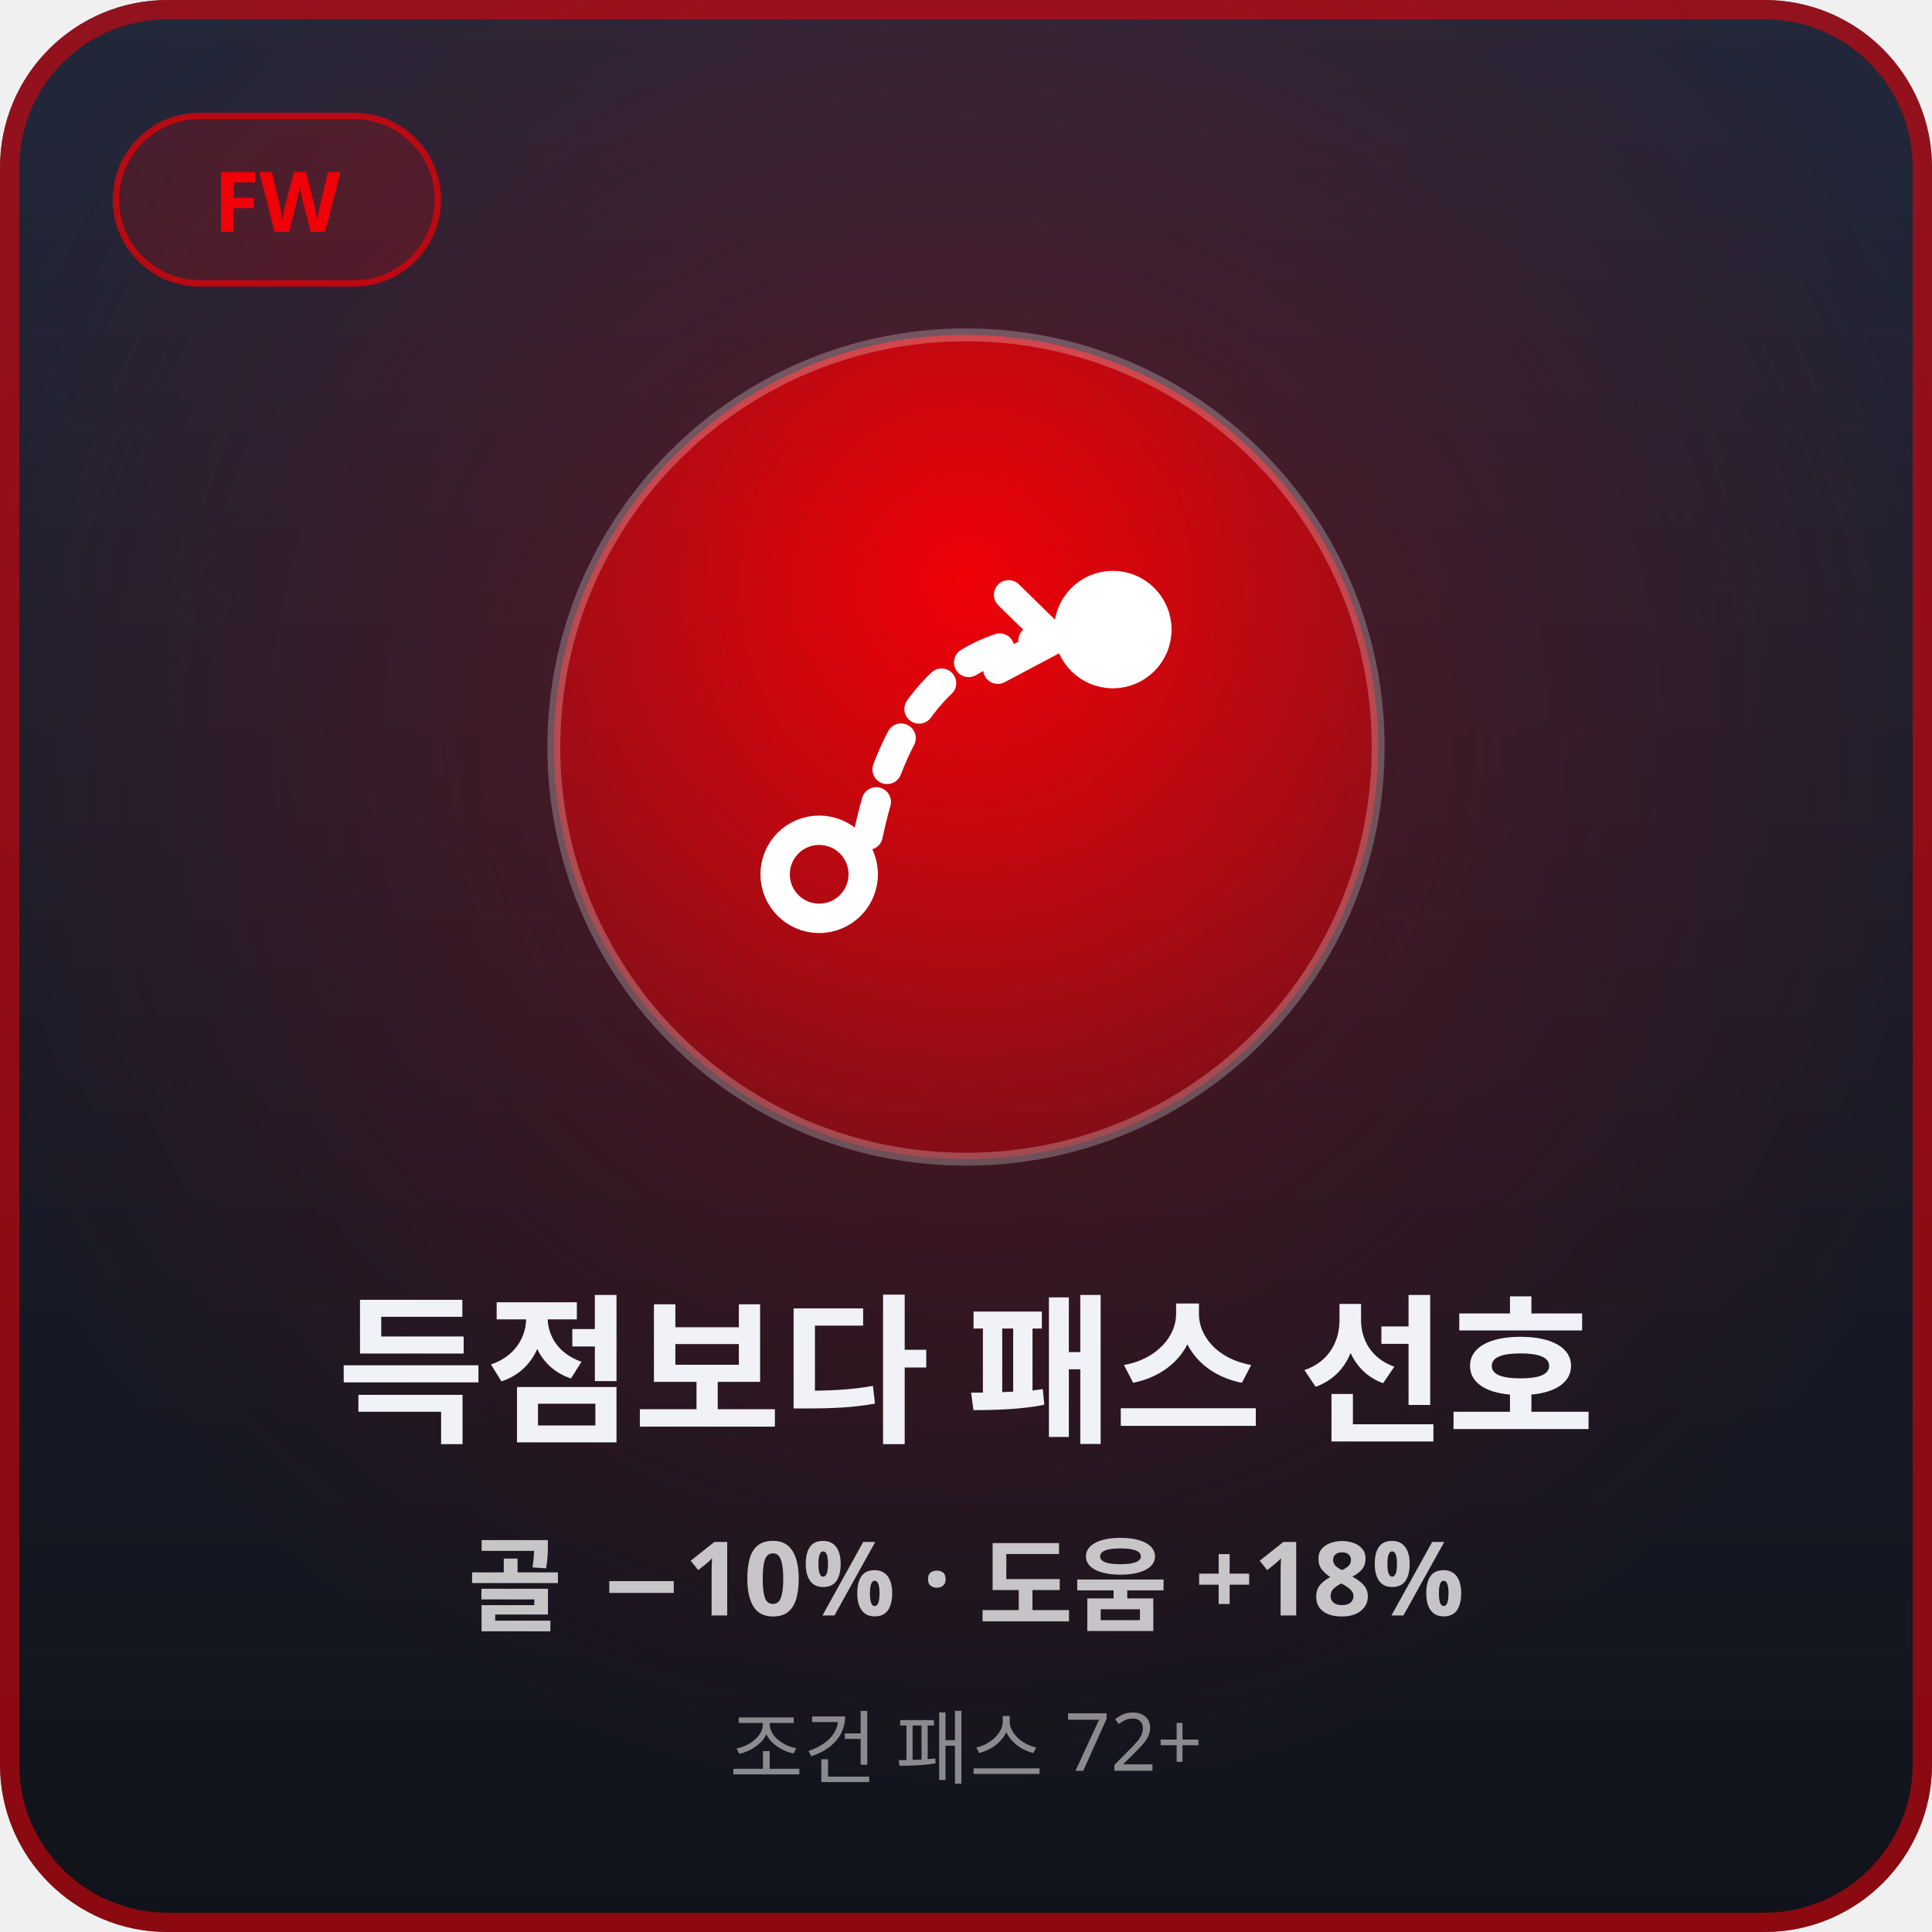
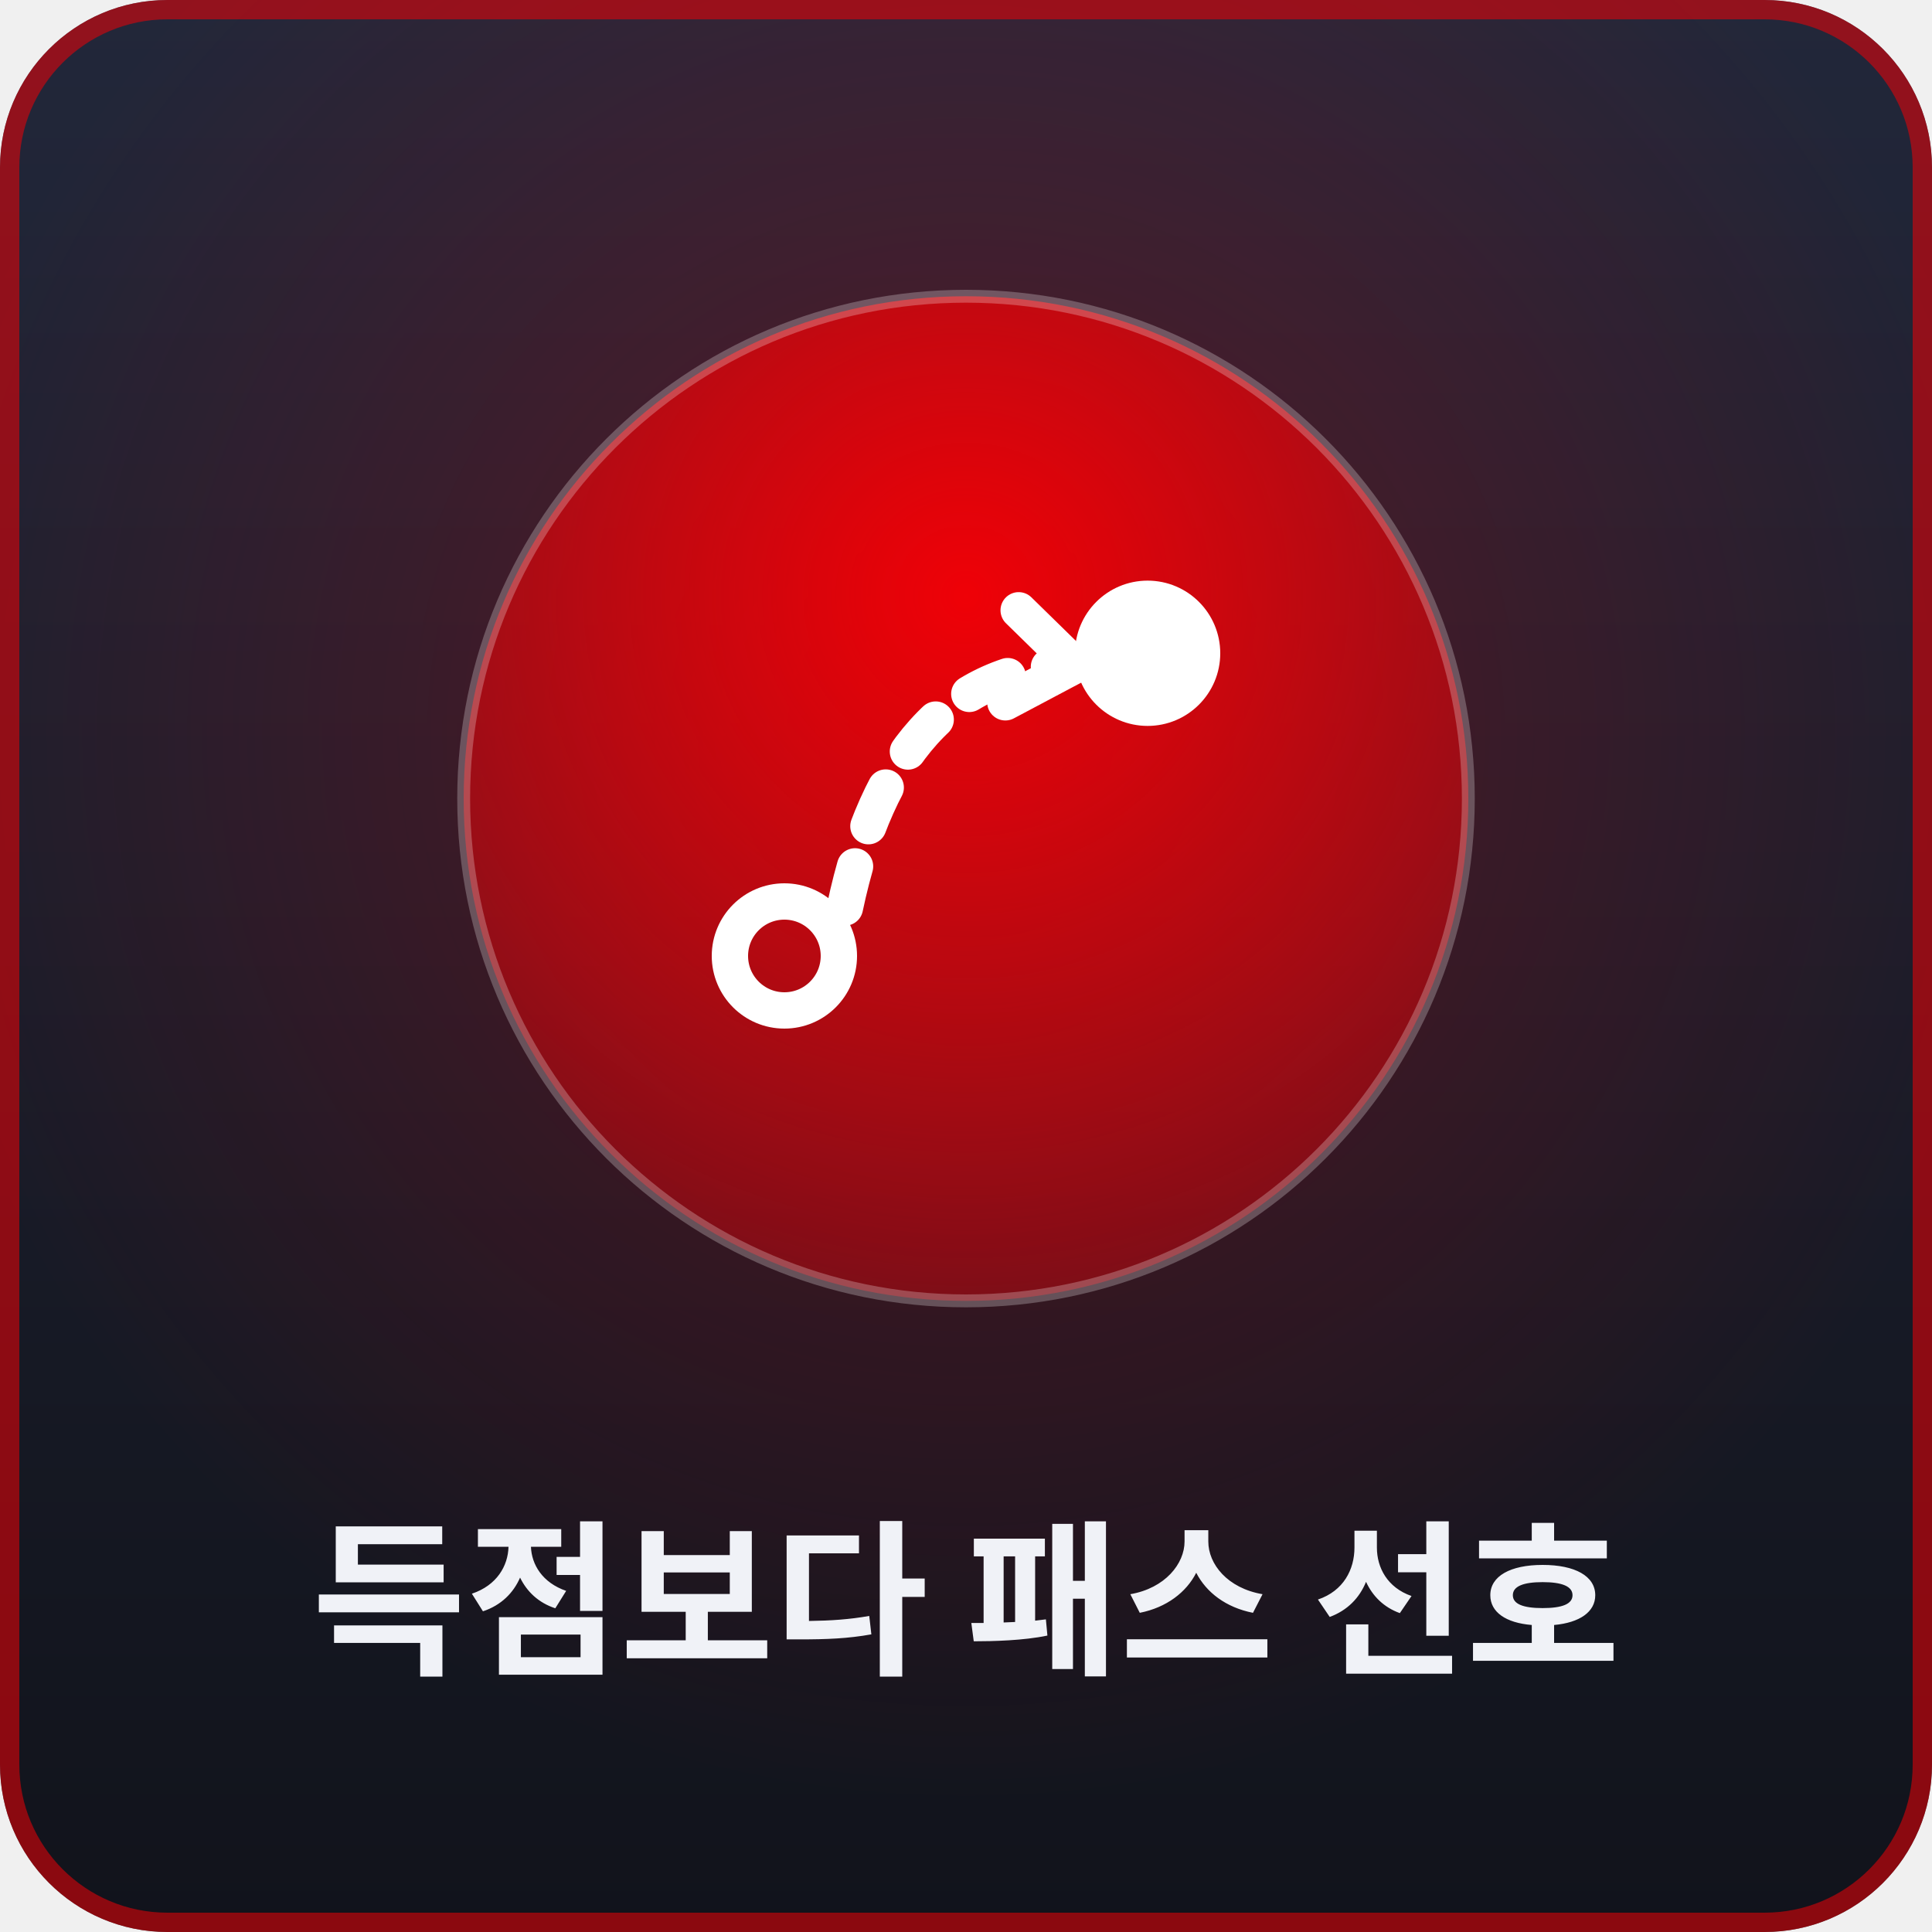
<svg xmlns="http://www.w3.org/2000/svg" viewBox="0 0 300 300" width="300" height="300">
  <defs>
    <linearGradient id="bg" x1="0" y1="0" x2="0" y2="1">
      <stop offset="0" stop-color="#22273A" />
      <stop offset="1" stop-color="#11131B" />
    </linearGradient>
    <radialGradient id="glow" cx=".5" cy=".38" r=".55">
      <stop offset="0" stop-color="#EF0107" stop-opacity=".28" />
      <stop offset="1" stop-color="#EF0107" stop-opacity="0" />
    </radialGradient>
    <radialGradient id="badge" cx=".5" cy=".3" r=".75">
      <stop offset="0" stop-color="#EF0107" />
      <stop offset="1" stop-color="#EF0107" stop-opacity=".35" />
    </radialGradient>
  </defs>
  <rect width="300" height="300" rx="26" fill="url(#bg)" />
  <rect width="300" height="300" rx="26" fill="url(#glow)" />
  <rect x="1.5" y="1.5" width="297" height="297" rx="24.5" fill="none" stroke="#EF0107" stroke-opacity=".55" stroke-width="3" />
-   <rect x="18" y="18" width="50" height="26" rx="13" fill="#EF0107" fill-opacity=".18" stroke="#EF0107" stroke-opacity=".7" />
-   <text x="43" y="36" text-anchor="middle" font-family="Pretendard, 'Noto Sans KR', 'Apple SD Gothic Neo', 'Malgun Gothic', sans-serif" font-size="13" font-weight="700" fill="#EF0107">FW</text>
-   <circle cx="150" cy="116" r="64" fill="url(#badge)" />
-   <circle cx="150" cy="116" r="64" fill="none" stroke="#fff" stroke-opacity=".25" stroke-width="2" />
-   <g transform="translate(112 78) scale(.76)" fill="none" stroke="#fff" stroke-width="6" stroke-linecap="round" stroke-linejoin="round">
+   <circle cx="150" cy="124" r="78" fill="url(#badge)" />
+   <circle cx="150" cy="124" r="78" fill="none" stroke="#fff" stroke-opacity=".25" stroke-width="2" />
+   <g transform="translate(103 77) scale(.94)" fill="none" stroke="#fff" stroke-width="6" stroke-linecap="round" stroke-linejoin="round">
    <circle cx="20" cy="76" r="9" />
    <circle cx="80" cy="26" r="9" fill="#fff" />
    <path d="M30,68 Q38,30 66,28" stroke-dasharray="7 7" />
    <path d="M56.5,34.1 L68,28 L58.7,18.9" />
  </g>
-   <text x="150" y="222" text-anchor="middle" font-family="Pretendard, 'Noto Sans KR', 'Apple SD Gothic Neo', 'Malgun Gothic', sans-serif" font-size="25" font-weight="800" fill="#F0F2F7">득점보다 패스 선호</text>
-   <text x="150" y="252" text-anchor="middle" font-family="Pretendard, 'Noto Sans KR', 'Apple SD Gothic Neo', 'Malgun Gothic', sans-serif" font-size="16" font-weight="600" fill="#fff" fill-opacity=".75">골 −10% · 도움 +18%</text>
-   <text x="150" y="276" text-anchor="middle" font-family="Pretendard, 'Noto Sans KR', 'Apple SD Gothic Neo', 'Malgun Gothic', sans-serif" font-size="12.5" fill="#fff" fill-opacity=".5">조건 패스 72+</text>
+   <text x="150" y="258" text-anchor="middle" font-family="Pretendard, 'Noto Sans KR', 'Apple SD Gothic Neo', 'Malgun Gothic', sans-serif" font-size="26" font-weight="800" fill="#F0F2F7">득점보다 패스 선호</text>
</svg>
